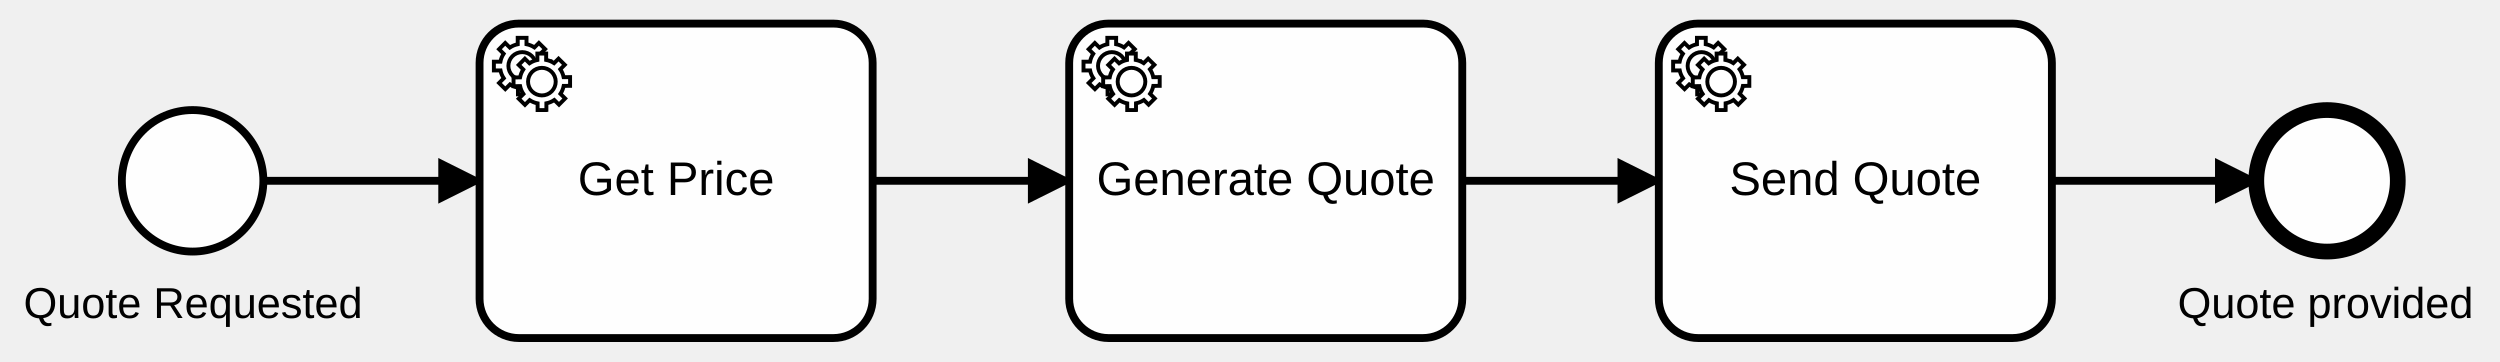
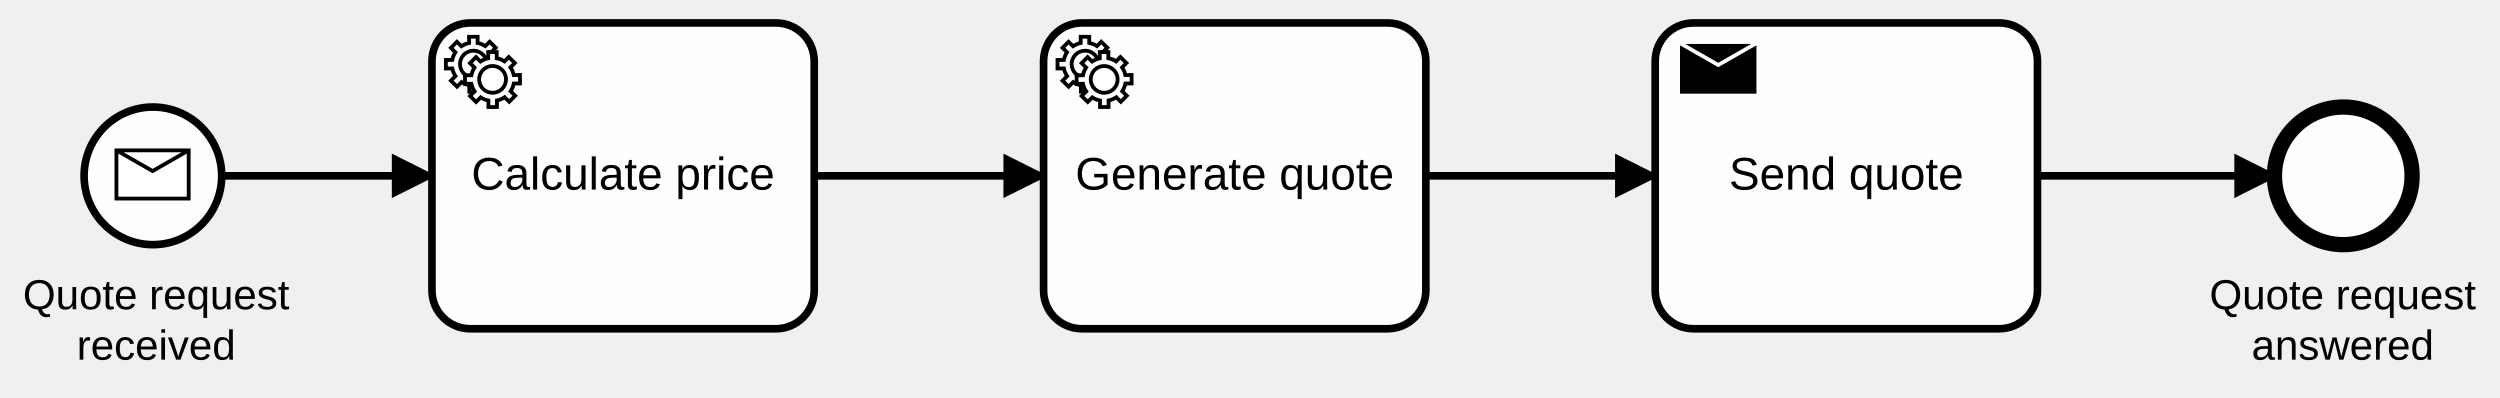
- <svg xmlns="http://www.w3.org/2000/svg" width="636" height="92" viewBox="148 71 636 92" version="1.1">
+ <svg xmlns="http://www.w3.org/2000/svg" width="654" height="104" viewBox="157 211 654 104" version="1.1">
  <defs>
-     <marker id="sequenceflow-end-white-black-97qefjrq9yrcugig8afmv2a2e" viewBox="0 0 20 20" refX="11" refY="10" markerWidth="10" markerHeight="10" orient="auto">
+     <marker id="sequenceflow-end-white-black-2we86n5xqlymy8mzrrrbywlsx" viewBox="0 0 20 20" refX="11" refY="10" markerWidth="10" markerHeight="10" orient="auto">
      <path d="M 1 5 L 11 10 L 1 15 Z" style="fill: black; stroke-width: 1px; stroke-linecap: round; stroke-dasharray: 10000, 1; stroke: black;" />
    </marker>
  </defs>
  <g class="djs-group">
-     <g class="djs-element djs-connection" data-element-id="Flow_0o3wbb0" style="display: block;">
+     <g class="djs-element djs-connection" data-element-id="Flow_02838yl" style="display: block;">
      <g class="djs-visual">
-         <path d="m  520,117L570,117 " style="fill: none; stroke-width: 2px; stroke: black; stroke-linejoin: round; marker-end: url('#sequenceflow-end-white-black-97qefjrq9yrcugig8afmv2a2e');" />
+         <path d="m  690,257L752,257 " style="fill: none; stroke-width: 2px; stroke: black; stroke-linejoin: round; marker-end: url('#sequenceflow-end-white-black-2we86n5xqlymy8mzrrrbywlsx');" />
      </g>
-       <polyline points="520,117 570,117 " class="djs-hit djs-hit-stroke" style="fill: none; stroke-opacity: 0; stroke: white; stroke-width: 15px;" />
-       <rect x="514" y="111" width="62" height="12" class="djs-outline" style="fill: none;" />
+       <polyline points="690,257 752,257 " class="djs-hit djs-hit-stroke" style="fill: none; stroke-opacity: 0; stroke: white; stroke-width: 15px;" />
+       <rect x="684" y="251" width="74" height="12" class="djs-outline" style="fill: none;" />
    </g>
  </g>
  <g class="djs-group">
-     <g class="djs-element djs-connection" data-element-id="Flow_0rt3mc7" style="display: block;">
+     <g class="djs-element djs-connection" data-element-id="Flow_0yvlgb3" style="display: block;">
      <g class="djs-visual">
-         <path d="m  670,117L722,117 " style="fill: none; stroke-width: 2px; stroke: black; stroke-linejoin: round; marker-end: url('#sequenceflow-end-white-black-97qefjrq9yrcugig8afmv2a2e');" />
+         <path d="m  530,257L590,257 " style="fill: none; stroke-width: 2px; stroke: black; stroke-linejoin: round; marker-end: url('#sequenceflow-end-white-black-2we86n5xqlymy8mzrrrbywlsx');" />
      </g>
-       <polyline points="670,117 722,117 " class="djs-hit djs-hit-stroke" style="fill: none; stroke-opacity: 0; stroke: white; stroke-width: 15px;" />
-       <rect x="664" y="111" width="64" height="12" class="djs-outline" style="fill: none;" />
+       <polyline points="530,257 590,257 " class="djs-hit djs-hit-stroke" style="fill: none; stroke-opacity: 0; stroke: white; stroke-width: 15px;" />
+       <rect x="524" y="251" width="72" height="12" class="djs-outline" style="fill: none;" />
    </g>
  </g>
  <g class="djs-group">
-     <g class="djs-element djs-connection" data-element-id="Flow_0d7lv87" style="display: block;">
+     <g class="djs-element djs-connection" data-element-id="Flow_0lklkwy" style="display: block;">
      <g class="djs-visual">
-         <path d="m  215,117L270,117 " style="fill: none; stroke-width: 2px; stroke: black; stroke-linejoin: round; marker-end: url('#sequenceflow-end-white-black-97qefjrq9yrcugig8afmv2a2e');" />
+         <path d="m  370,257L430,257 " style="fill: none; stroke-width: 2px; stroke: black; stroke-linejoin: round; marker-end: url('#sequenceflow-end-white-black-2we86n5xqlymy8mzrrrbywlsx');" />
      </g>
-       <polyline points="215,117 270,117 " class="djs-hit djs-hit-stroke" style="fill: none; stroke-opacity: 0; stroke: white; stroke-width: 15px;" />
-       <rect x="209" y="111" width="67" height="12" class="djs-outline" style="fill: none;" />
+       <polyline points="370,257 430,257 " class="djs-hit djs-hit-stroke" style="fill: none; stroke-opacity: 0; stroke: white; stroke-width: 15px;" />
+       <rect x="364" y="251" width="72" height="12" class="djs-outline" style="fill: none;" />
    </g>
  </g>
  <g class="djs-group">
-     <g class="djs-element djs-connection" data-element-id="Flow_1atmui1" style="display: block;">
+     <g class="djs-element djs-connection" data-element-id="Flow_0jlcoxo" style="display: block;">
      <g class="djs-visual">
-         <path d="m  370,117L420,117 " style="fill: none; stroke-width: 2px; stroke: black; stroke-linejoin: round; marker-end: url('#sequenceflow-end-white-black-97qefjrq9yrcugig8afmv2a2e');" />
+         <path d="m  215,257L270,257 " style="fill: none; stroke-width: 2px; stroke: black; stroke-linejoin: round; marker-end: url('#sequenceflow-end-white-black-2we86n5xqlymy8mzrrrbywlsx');" />
      </g>
-       <polyline points="370,117 420,117 " class="djs-hit djs-hit-stroke" style="fill: none; stroke-opacity: 0; stroke: white; stroke-width: 15px;" />
-       <rect x="364" y="111" width="62" height="12" class="djs-outline" style="fill: none;" />
+       <polyline points="215,257 270,257 " class="djs-hit djs-hit-stroke" style="fill: none; stroke-opacity: 0; stroke: white; stroke-width: 15px;" />
+       <rect x="209" y="251" width="67" height="12" class="djs-outline" style="fill: none;" />
    </g>
  </g>
  <g class="djs-group">
-     <g class="djs-element djs-shape" data-element-id="StartEvent_1" style="display: block;" transform="matrix(1 0 0 1 179 99)">
+     <g class="djs-element djs-shape" data-element-id="Event_17f2qsq" style="display: block;" transform="matrix(1 0 0 1 752 239)">
      <g class="djs-visual">
-         <circle cx="18" cy="18" r="18" style="stroke: black; stroke-width: 2px; fill: white; fill-opacity: 0.95;" />
+         <circle cx="18" cy="18" r="18" style="stroke: black; stroke-width: 4px; fill: white; fill-opacity: 0.95;" />
      </g>
      <rect class="djs-hit djs-hit-all" x="0" y="0" width="36" height="36" style="fill: none; stroke-opacity: 0; stroke: white; stroke-width: 15px;" />
      <rect x="-6" y="-6" width="48" height="48" class="djs-outline" style="fill: none;" />
    </g>
  </g>
  <g class="djs-group">
-     <g class="djs-element djs-shape" data-element-id="ServiceTask_1" style="display: block;" transform="matrix(1 0 0 1 270 77)">
+     <g class="djs-element djs-shape" data-element-id="Event_17f2qsq_label" style="display: block;" transform="matrix(1 0 0 1 735 282)">
+       <g class="djs-visual">
+         <text lineHeight="1.2" class="djs-label" style="font-family: Arial, sans-serif; font-size: 11px; font-weight: normal; fill: black;">
+           <tspan x="0" y="9.9">Quote request </tspan>
+           <tspan x="11.008" y="23.1">answered</tspan>
+         </text>
+       </g>
+       <rect class="djs-hit djs-hit-all" x="0" y="0" width="70" height="27" style="fill: none; stroke-opacity: 0; stroke: white; stroke-width: 15px;" />
+       <rect x="-6" y="-6" width="82" height="39" class="djs-outline" style="fill: none;" />
+     </g>
+   </g>
+   <g class="djs-group">
+     <g class="djs-element djs-shape" data-element-id="StartEvent_1" style="display: block;" transform="matrix(1 0 0 1 179 239)">
+       <g class="djs-visual">
+         <circle cx="18" cy="18" r="18" style="stroke: black; stroke-width: 2px; fill: white; fill-opacity: 0.95;" />
+         <path d="m 8.46,11.34 l 0,12.6 l 18.9,0 l 0,-12.6 z l 9.45,5.4 l 9.45,-5.4" style="fill: white; stroke-width: 1px; stroke: black;" />
+       </g>
+       <rect class="djs-hit djs-hit-all" x="0" y="0" width="36" height="36" style="fill: none; stroke-opacity: 0; stroke: white; stroke-width: 15px;" />
+       <rect x="-6" y="-6" width="48" height="48" class="djs-outline" style="fill: none;" />
+     </g>
+   </g>
+   <g class="djs-group">
+     <g class="djs-element djs-shape" data-element-id="StartEvent_1_label" style="display: block;" transform="matrix(1 0 0 1 163 282)">
+       <g class="djs-visual">
+         <text lineHeight="1.2" class="djs-label" style="font-family: Arial, sans-serif; font-size: 11px; font-weight: normal; fill: black;">
+           <tspan x="0" y="9.9">Quote request </tspan>
+           <tspan x="14.07" y="23.1">received</tspan>
+         </text>
+       </g>
+       <rect class="djs-hit djs-hit-all" x="0" y="0" width="70" height="27" style="fill: none; stroke-opacity: 0; stroke: white; stroke-width: 15px;" />
+       <rect x="-6" y="-6" width="82" height="39" class="djs-outline" style="fill: none;" />
+     </g>
+   </g>
+   <g class="djs-group">
+     <g class="djs-element djs-shape" data-element-id="Activity_0iuynvp" style="display: block;" transform="matrix(1 0 0 1 590 217)">
      <g class="djs-visual">
        <rect x="0" y="0" width="100" height="80" rx="10" ry="10" style="stroke: black; stroke-width: 2px; fill: white; fill-opacity: 0.95;" />
        <text lineHeight="1.2" class="djs-label" style="font-family: Arial, sans-serif; font-size: 12px; font-weight: normal; fill: black;">
-           <tspan x="24.992" y="43.6">Get Price</tspan>
+           <tspan x="19.305" y="43.6">Send quote</tspan>
+         </text>
+         <path d="m 5.985,4.998 l 0,14 l 21,0 l 0,-14 z l 10.5,6 l 10.5,-6" style="fill: black; stroke-width: 1px; stroke: white;" />
+       </g>
+       <rect class="djs-hit djs-hit-all" x="0" y="0" width="100" height="80" style="fill: none; stroke-opacity: 0; stroke: white; stroke-width: 15px;" />
+       <rect x="-6" y="-6" width="112" height="92" class="djs-outline" style="fill: none;" />
+     </g>
+   </g>
+   <g class="djs-group">
+     <g class="djs-element djs-shape" data-element-id="Activity_07c75k4" style="display: block;" transform="matrix(1 0 0 1 430 217)">
+       <g class="djs-visual">
+         <rect x="0" y="0" width="100" height="80" rx="10" ry="10" style="stroke: black; stroke-width: 2px; fill: white; fill-opacity: 0.95;" />
+         <text lineHeight="1.2" class="djs-label" style="font-family: Arial, sans-serif; font-size: 12px; font-weight: normal; fill: black;">
+           <tspan x="8.297" y="43.6">Generate quote</tspan>
        </text>
        <path d="m 12,18 v -1.713 c 0.352,-0.07 0.704,-0.178 1.048,-0.321 0.344,-0.145 0.666,-0.321 0.966,-0.521 l 1.194,1.18 1.567,-1.577 -1.195,-1.18 c 0.403,-0.614 0.683,-1.299 0.825,-2.018 l 1.622,-0.01 v -2.22 l -1.637,0.01 c -0.073,-0.352 -0.178,-0.7 -0.324,-1.044 -0.145,-0.344 -0.321,-0.664 -0.523,-0.962 l 1.131,-1.136 -1.583,-1.563 -1.13,1.136 c -0.614,-0.401 -1.303,-0.681 -2.023,-0.822 l 0.009,-1.619 h -2.241 l 0.004,1.631 c -0.354,0.074 -0.705,0.18 -1.05,0.324 -0.344,0.144 -0.665,0.321 -0.964,0.52 l -1.17,-1.158 -1.567,1.579 1.168,1.157 c -0.403,0.613 -0.683,1.298 -0.825,2.017 l -1.659,0.003 v 2.222 l 1.672,-0.006 c 0.073,0.351 0.18,0.702 0.324,1.045 0.145,0.344 0.321,0.664 0.523,0.961 l -1.199,1.197 1.584,1.56 1.196,-1.193 c 0.614,0.403 1.303,0.682 2.023,0.823 l 7.19e-4,1.699 h 2.227 z m 0.221,-3.996 c -1.789,0.75 -3.858,-0.093 -4.61,-1.874 -0.752,-1.783 0.091,-3.846 1.88,-4.596 1.788,-0.749 3.857,0.093 4.609,1.874 0.752,1.782 -0.091,3.846 -1.88,4.596 z" style="fill: white; stroke-width: 1px; stroke: black;" />
        <path d="m 17.2,18 c -1.789,0.75 -3.858,-0.093 -4.61,-1.874 -0.752,-1.783 0.091,-3.846 1.88,-4.596 1.788,-0.749 3.857,0.093 4.609,1.874 0.752,1.782 -0.091,3.846 -1.88,4.596 z" style="fill: white; stroke-width: 0px; stroke: black;" />
        <path d="m 17,22 v -1.713 c 0.352,-0.07 0.704,-0.178 1.048,-0.321 0.344,-0.145 0.666,-0.321 0.966,-0.521 l 1.194,1.18 1.567,-1.577 -1.195,-1.18 c 0.403,-0.614 0.683,-1.299 0.825,-2.018 l 1.622,-0.01 v -2.22 l -1.637,0.01 c -0.073,-0.352 -0.178,-0.7 -0.324,-1.044 -0.145,-0.344 -0.321,-0.664 -0.523,-0.962 l 1.131,-1.136 -1.583,-1.563 -1.13,1.136 c -0.614,-0.401 -1.303,-0.681 -2.023,-0.822 l 0.009,-1.619 h -2.241 l 0.004,1.631 c -0.354,0.074 -0.705,0.18 -1.05,0.324 -0.344,0.144 -0.665,0.321 -0.964,0.52 l -1.17,-1.158 -1.567,1.579 1.168,1.157 c -0.403,0.613 -0.683,1.298 -0.825,2.017 l -1.659,0.003 v 2.222 l 1.672,-0.006 c 0.073,0.351 0.18,0.702 0.324,1.045 0.145,0.344 0.321,0.664 0.523,0.961 l -1.199,1.197 1.584,1.56 1.196,-1.193 c 0.614,0.403 1.303,0.682 2.023,0.823 l 7.19e-4,1.699 h 2.227 z m 0.221,-3.996 c -1.789,0.75 -3.858,-0.093 -4.61,-1.874 -0.752,-1.783 0.091,-3.846 1.88,-4.596 1.788,-0.749 3.857,0.093 4.609,1.874 0.752,1.782 -0.091,3.846 -1.88,4.596 z" style="fill: white; stroke-width: 1px; stroke: black;" />
      </g>
      <rect class="djs-hit djs-hit-all" x="0" y="0" width="100" height="80" style="fill: none; stroke-opacity: 0; stroke: white; stroke-width: 15px;" />
      <rect x="-6" y="-6" width="112" height="92" class="djs-outline" style="fill: none;" />
    </g>
  </g>
  <g class="djs-group">
-     <g class="djs-element djs-shape" data-element-id="ServiceTask_2" style="display: block;" transform="matrix(1 0 0 1 420 77)">
+     <g class="djs-element djs-shape" data-element-id="Activity_1rjzrcj" style="display: block;" transform="matrix(1 0 0 1 270 217)">
      <g class="djs-visual">
        <rect x="0" y="0" width="100" height="80" rx="10" ry="10" style="stroke: black; stroke-width: 2px; fill: white; fill-opacity: 0.95;" />
        <text lineHeight="1.2" class="djs-label" style="font-family: Arial, sans-serif; font-size: 12px; font-weight: normal; fill: black;">
-           <tspan x="6.969" y="43.6">Generate Quote</tspan>
+           <tspan x="10.312" y="43.6">Calculate price</tspan>
        </text>
        <path d="m 12,18 v -1.713 c 0.352,-0.07 0.704,-0.178 1.048,-0.321 0.344,-0.145 0.666,-0.321 0.966,-0.521 l 1.194,1.18 1.567,-1.577 -1.195,-1.18 c 0.403,-0.614 0.683,-1.299 0.825,-2.018 l 1.622,-0.01 v -2.22 l -1.637,0.01 c -0.073,-0.352 -0.178,-0.7 -0.324,-1.044 -0.145,-0.344 -0.321,-0.664 -0.523,-0.962 l 1.131,-1.136 -1.583,-1.563 -1.13,1.136 c -0.614,-0.401 -1.303,-0.681 -2.023,-0.822 l 0.009,-1.619 h -2.241 l 0.004,1.631 c -0.354,0.074 -0.705,0.18 -1.05,0.324 -0.344,0.144 -0.665,0.321 -0.964,0.52 l -1.17,-1.158 -1.567,1.579 1.168,1.157 c -0.403,0.613 -0.683,1.298 -0.825,2.017 l -1.659,0.003 v 2.222 l 1.672,-0.006 c 0.073,0.351 0.18,0.702 0.324,1.045 0.145,0.344 0.321,0.664 0.523,0.961 l -1.199,1.197 1.584,1.56 1.196,-1.193 c 0.614,0.403 1.303,0.682 2.023,0.823 l 7.19e-4,1.699 h 2.227 z m 0.221,-3.996 c -1.789,0.75 -3.858,-0.093 -4.61,-1.874 -0.752,-1.783 0.091,-3.846 1.88,-4.596 1.788,-0.749 3.857,0.093 4.609,1.874 0.752,1.782 -0.091,3.846 -1.88,4.596 z" style="fill: white; stroke-width: 1px; stroke: black;" />
        <path d="m 17.2,18 c -1.789,0.75 -3.858,-0.093 -4.61,-1.874 -0.752,-1.783 0.091,-3.846 1.88,-4.596 1.788,-0.749 3.857,0.093 4.609,1.874 0.752,1.782 -0.091,3.846 -1.88,4.596 z" style="fill: white; stroke-width: 0px; stroke: black;" />
        <path d="m 17,22 v -1.713 c 0.352,-0.07 0.704,-0.178 1.048,-0.321 0.344,-0.145 0.666,-0.321 0.966,-0.521 l 1.194,1.18 1.567,-1.577 -1.195,-1.18 c 0.403,-0.614 0.683,-1.299 0.825,-2.018 l 1.622,-0.01 v -2.22 l -1.637,0.01 c -0.073,-0.352 -0.178,-0.7 -0.324,-1.044 -0.145,-0.344 -0.321,-0.664 -0.523,-0.962 l 1.131,-1.136 -1.583,-1.563 -1.13,1.136 c -0.614,-0.401 -1.303,-0.681 -2.023,-0.822 l 0.009,-1.619 h -2.241 l 0.004,1.631 c -0.354,0.074 -0.705,0.18 -1.05,0.324 -0.344,0.144 -0.665,0.321 -0.964,0.52 l -1.17,-1.158 -1.567,1.579 1.168,1.157 c -0.403,0.613 -0.683,1.298 -0.825,2.017 l -1.659,0.003 v 2.222 l 1.672,-0.006 c 0.073,0.351 0.18,0.702 0.324,1.045 0.145,0.344 0.321,0.664 0.523,0.961 l -1.199,1.197 1.584,1.56 1.196,-1.193 c 0.614,0.403 1.303,0.682 2.023,0.823 l 7.19e-4,1.699 h 2.227 z m 0.221,-3.996 c -1.789,0.75 -3.858,-0.093 -4.61,-1.874 -0.752,-1.783 0.091,-3.846 1.88,-4.596 1.788,-0.749 3.857,0.093 4.609,1.874 0.752,1.782 -0.091,3.846 -1.88,4.596 z" style="fill: white; stroke-width: 1px; stroke: black;" />
      </g>
      <rect class="djs-hit djs-hit-all" x="0" y="0" width="100" height="80" style="fill: none; stroke-opacity: 0; stroke: white; stroke-width: 15px;" />
      <rect x="-6" y="-6" width="112" height="92" class="djs-outline" style="fill: none;" />
    </g>
  </g>
-   <g class="djs-group">
-     <g class="djs-element djs-shape" data-element-id="ServiceTask_3" style="display: block;" transform="matrix(1 0 0 1 570 77)">
-       <g class="djs-visual">
-         <rect x="0" y="0" width="100" height="80" rx="10" ry="10" style="stroke: black; stroke-width: 2px; fill: white; fill-opacity: 0.95;" />
-         <text lineHeight="1.2" class="djs-label" style="font-family: Arial, sans-serif; font-size: 12px; font-weight: normal; fill: black;">
-           <tspan x="17.969" y="43.6">Send Quote</tspan>
-         </text>
-         <path d="m 12,18 v -1.713 c 0.352,-0.07 0.704,-0.178 1.048,-0.321 0.344,-0.145 0.666,-0.321 0.966,-0.521 l 1.194,1.18 1.567,-1.577 -1.195,-1.18 c 0.403,-0.614 0.683,-1.299 0.825,-2.018 l 1.622,-0.01 v -2.22 l -1.637,0.01 c -0.073,-0.352 -0.178,-0.7 -0.324,-1.044 -0.145,-0.344 -0.321,-0.664 -0.523,-0.962 l 1.131,-1.136 -1.583,-1.563 -1.13,1.136 c -0.614,-0.401 -1.303,-0.681 -2.023,-0.822 l 0.009,-1.619 h -2.241 l 0.004,1.631 c -0.354,0.074 -0.705,0.18 -1.05,0.324 -0.344,0.144 -0.665,0.321 -0.964,0.52 l -1.17,-1.158 -1.567,1.579 1.168,1.157 c -0.403,0.613 -0.683,1.298 -0.825,2.017 l -1.659,0.003 v 2.222 l 1.672,-0.006 c 0.073,0.351 0.18,0.702 0.324,1.045 0.145,0.344 0.321,0.664 0.523,0.961 l -1.199,1.197 1.584,1.56 1.196,-1.193 c 0.614,0.403 1.303,0.682 2.023,0.823 l 7.19e-4,1.699 h 2.227 z m 0.221,-3.996 c -1.789,0.75 -3.858,-0.093 -4.61,-1.874 -0.752,-1.783 0.091,-3.846 1.88,-4.596 1.788,-0.749 3.857,0.093 4.609,1.874 0.752,1.782 -0.091,3.846 -1.88,4.596 z" style="fill: white; stroke-width: 1px; stroke: black;" />
-         <path d="m 17.2,18 c -1.789,0.75 -3.858,-0.093 -4.61,-1.874 -0.752,-1.783 0.091,-3.846 1.88,-4.596 1.788,-0.749 3.857,0.093 4.609,1.874 0.752,1.782 -0.091,3.846 -1.88,4.596 z" style="fill: white; stroke-width: 0px; stroke: black;" />
-         <path d="m 17,22 v -1.713 c 0.352,-0.07 0.704,-0.178 1.048,-0.321 0.344,-0.145 0.666,-0.321 0.966,-0.521 l 1.194,1.18 1.567,-1.577 -1.195,-1.18 c 0.403,-0.614 0.683,-1.299 0.825,-2.018 l 1.622,-0.01 v -2.22 l -1.637,0.01 c -0.073,-0.352 -0.178,-0.7 -0.324,-1.044 -0.145,-0.344 -0.321,-0.664 -0.523,-0.962 l 1.131,-1.136 -1.583,-1.563 -1.13,1.136 c -0.614,-0.401 -1.303,-0.681 -2.023,-0.822 l 0.009,-1.619 h -2.241 l 0.004,1.631 c -0.354,0.074 -0.705,0.18 -1.05,0.324 -0.344,0.144 -0.665,0.321 -0.964,0.52 l -1.17,-1.158 -1.567,1.579 1.168,1.157 c -0.403,0.613 -0.683,1.298 -0.825,2.017 l -1.659,0.003 v 2.222 l 1.672,-0.006 c 0.073,0.351 0.18,0.702 0.324,1.045 0.145,0.344 0.321,0.664 0.523,0.961 l -1.199,1.197 1.584,1.56 1.196,-1.193 c 0.614,0.403 1.303,0.682 2.023,0.823 l 7.19e-4,1.699 h 2.227 z m 0.221,-3.996 c -1.789,0.75 -3.858,-0.093 -4.61,-1.874 -0.752,-1.783 0.091,-3.846 1.88,-4.596 1.788,-0.749 3.857,0.093 4.609,1.874 0.752,1.782 -0.091,3.846 -1.88,4.596 z" style="fill: white; stroke-width: 1px; stroke: black;" />
-       </g>
-       <rect class="djs-hit djs-hit-all" x="0" y="0" width="100" height="80" style="fill: none; stroke-opacity: 0; stroke: white; stroke-width: 15px;" />
-       <rect x="-6" y="-6" width="112" height="92" class="djs-outline" style="fill: none;" />
-     </g>
-   </g>
-   <g class="djs-group">
-     <g class="djs-element djs-shape" data-element-id="Event_121l8el" style="display: block;" transform="matrix(1 0 0 1 722 99)">
-       <g class="djs-visual">
-         <circle cx="18" cy="18" r="18" style="stroke: black; stroke-width: 4px; fill: white; fill-opacity: 0.95;" />
-       </g>
-       <rect class="djs-hit djs-hit-all" x="0" y="0" width="36" height="36" style="fill: none; stroke-opacity: 0; stroke: white; stroke-width: 15px;" />
-       <rect x="-6" y="-6" width="48" height="48" class="djs-outline" style="fill: none;" />
-     </g>
-   </g>
-   <g class="djs-group">
-     <g class="djs-element djs-shape" data-element-id="StartEvent_1_label" style="display: block;" transform="matrix(1 0 0 1 154 142)">
-       <g class="djs-visual">
-         <text lineHeight="1.2" class="djs-label" style="font-family: Arial, sans-serif; font-size: 11px; font-weight: normal; fill: black;">
-           <tspan x="0" y="9.9">Quote Requested</tspan>
-         </text>
-       </g>
-       <rect class="djs-hit djs-hit-all" x="0" y="0" width="87" height="14" style="fill: none; stroke-opacity: 0; stroke: white; stroke-width: 15px;" />
-       <rect x="-6" y="-6" width="99" height="26" class="djs-outline" style="fill: none;" />
-     </g>
-   </g>
-   <g class="djs-group">
-     <g class="djs-element djs-shape" data-element-id="Event_121l8el_label" style="display: block;" transform="matrix(1 0 0 1 702 142)">
-       <g class="djs-visual">
-         <text lineHeight="1.2" class="djs-label" style="font-family: Arial, sans-serif; font-size: 11px; font-weight: normal; fill: black;">
-           <tspan x="0" y="9.9">Quote provided</tspan>
-         </text>
-       </g>
-       <rect class="djs-hit djs-hit-all" x="0" y="0" width="76" height="14" style="fill: none; stroke-opacity: 0; stroke: white; stroke-width: 15px;" />
-       <rect x="-6" y="-6" width="88" height="26" class="djs-outline" style="fill: none;" />
-     </g>
-   </g>
</svg>
